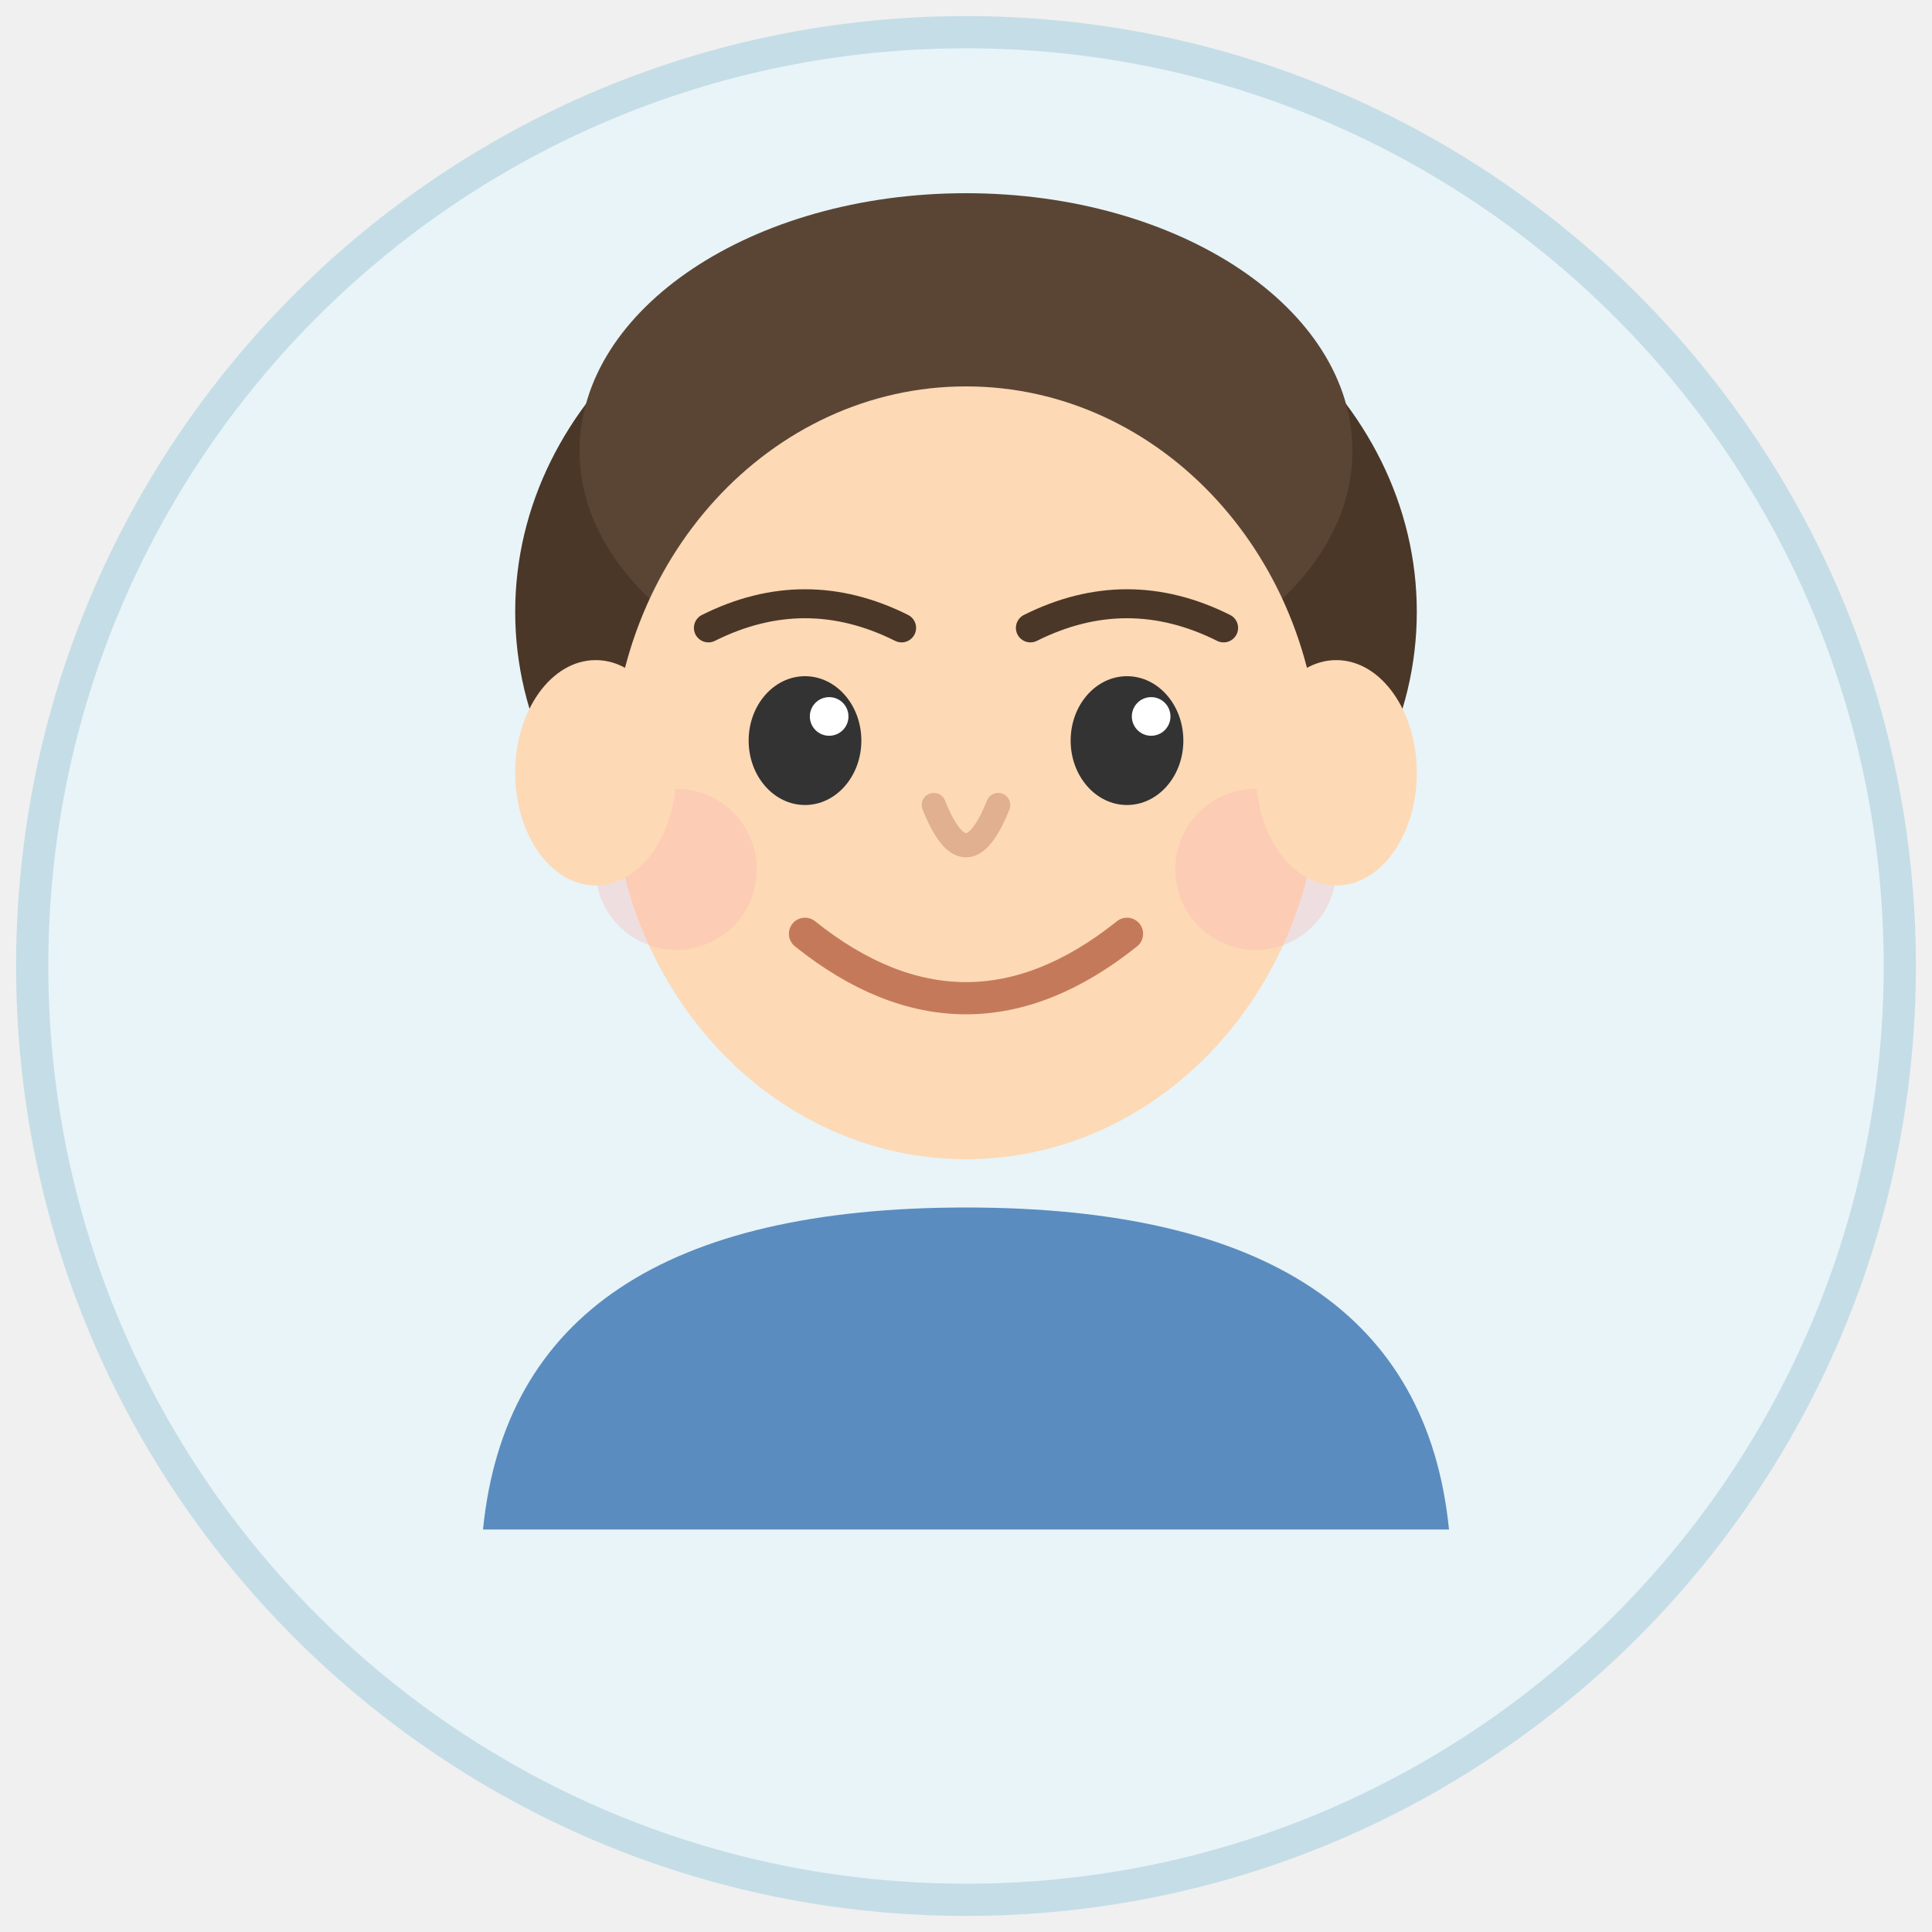
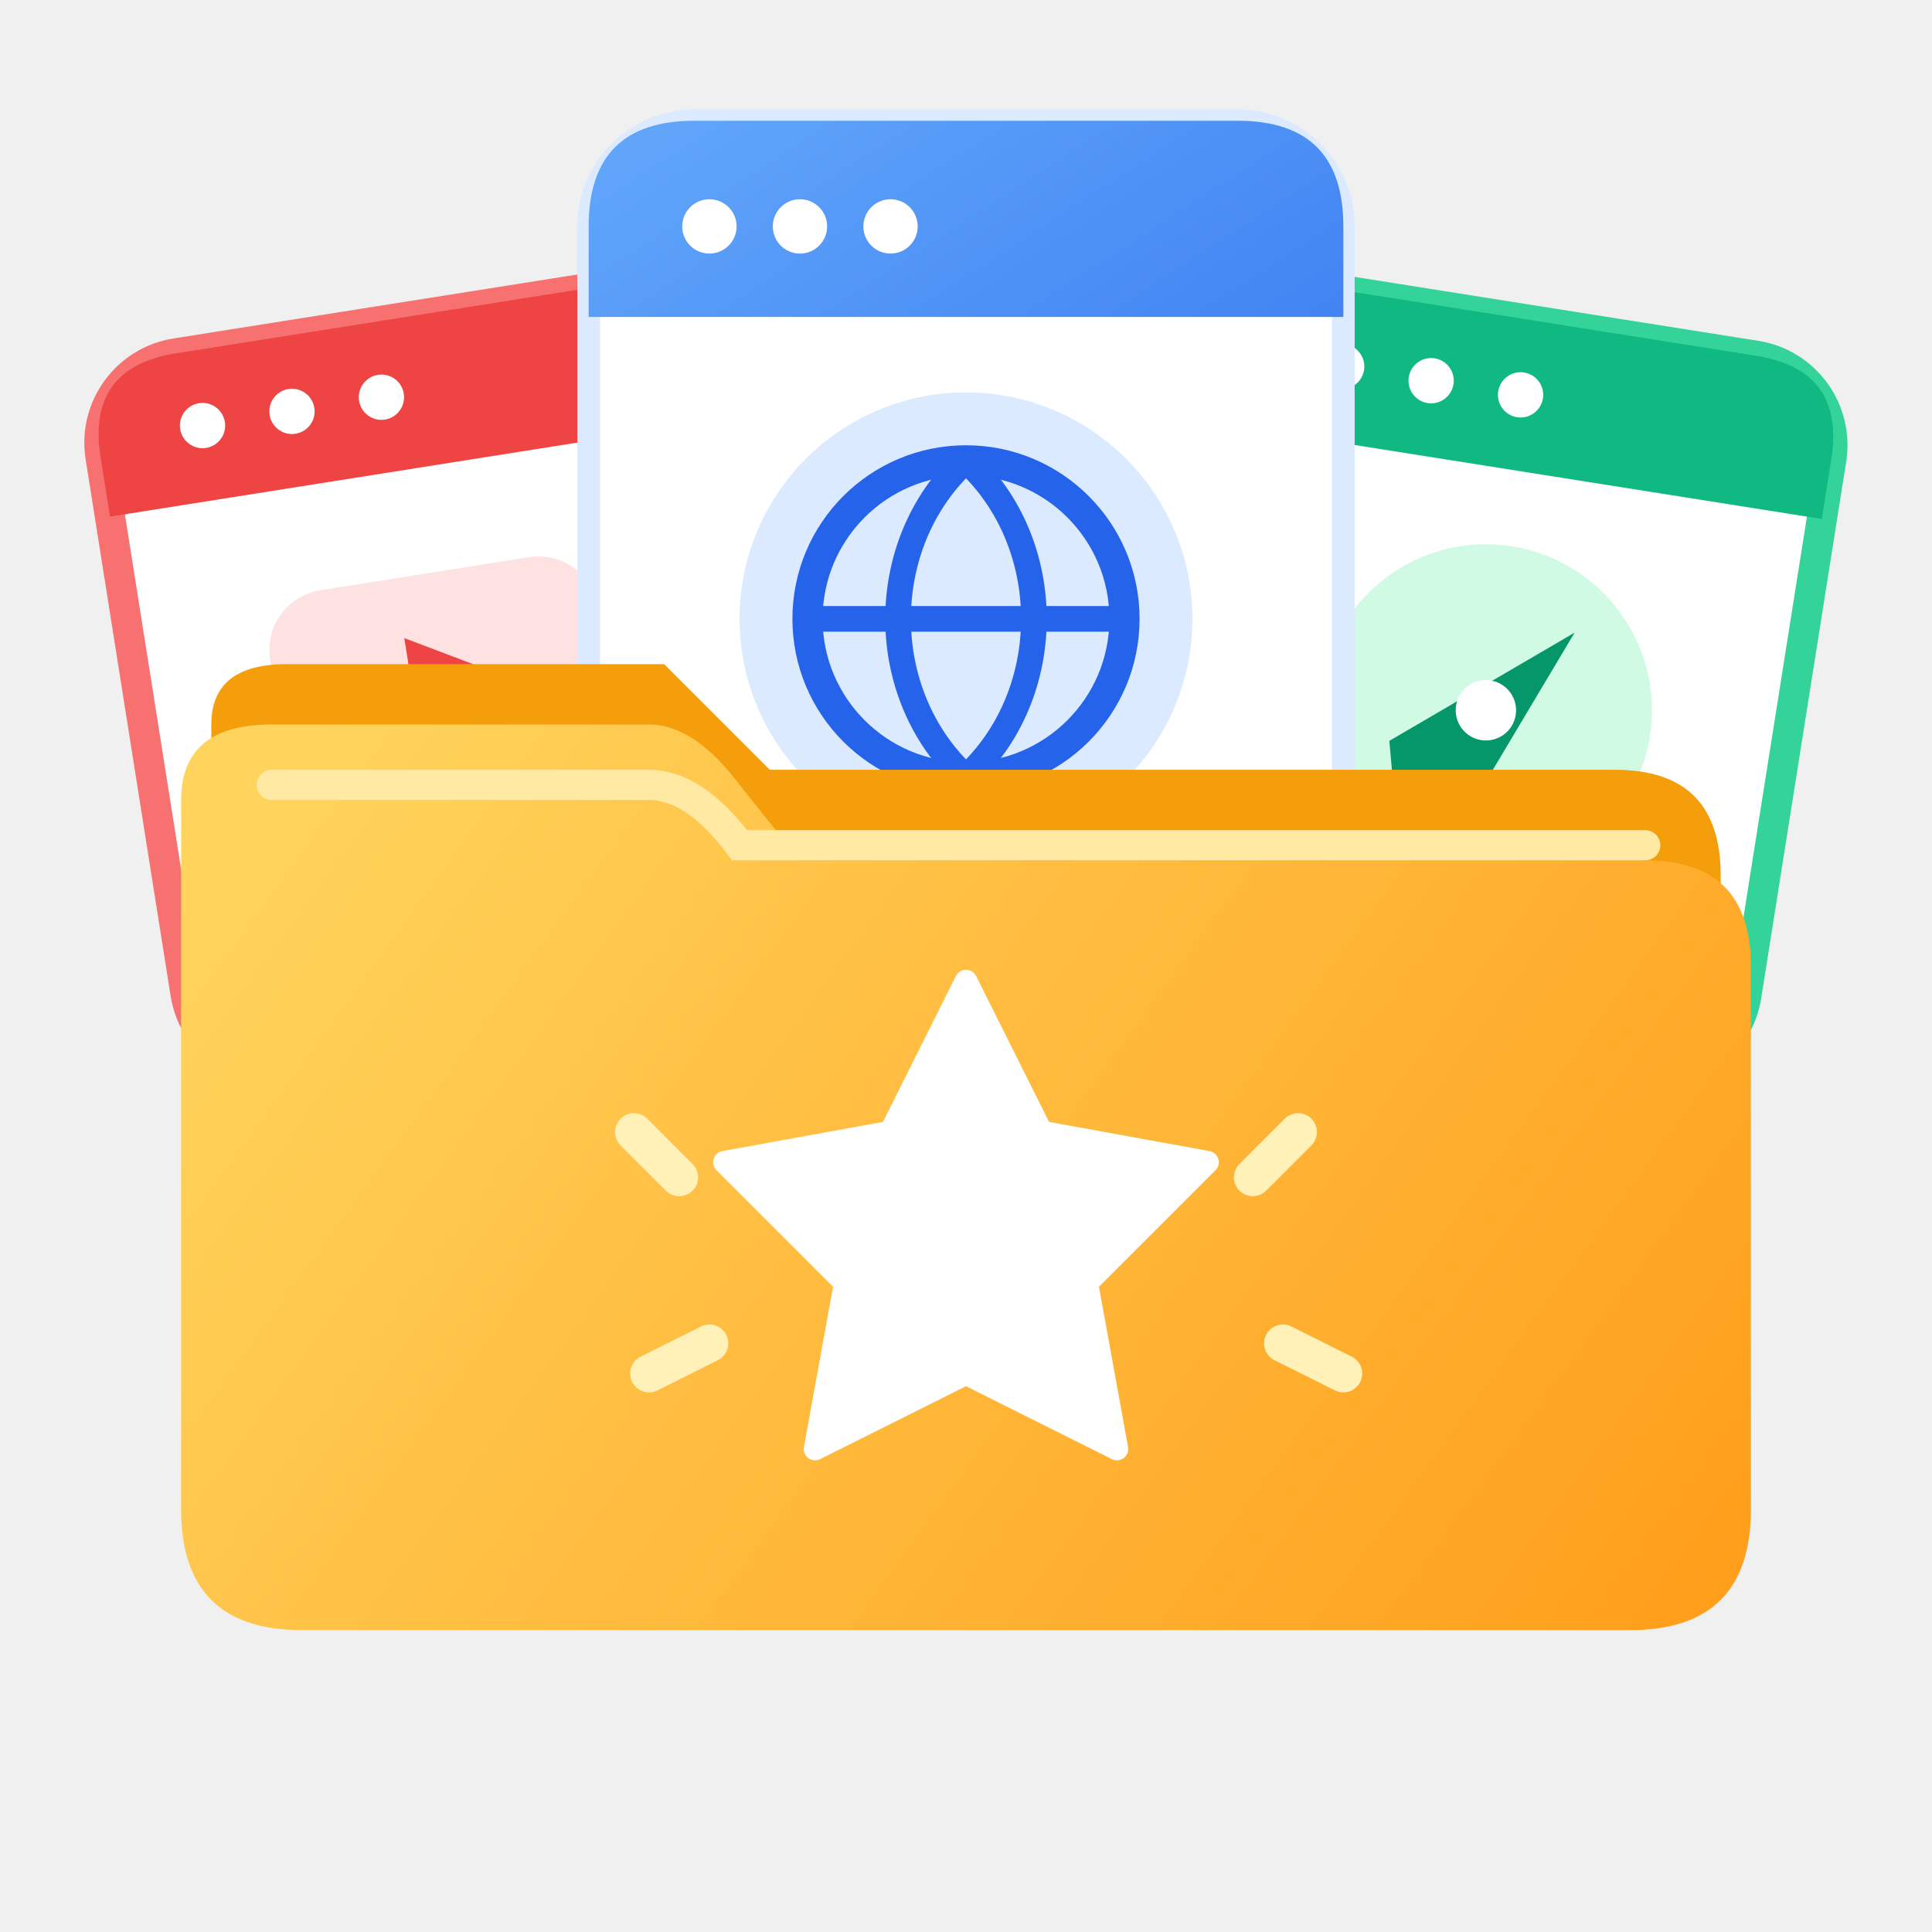
- <svg xmlns="http://www.w3.org/2000/svg" viewBox="0 0 120 120">
-   <circle cx="60" cy="60" r="58" fill="#e8f4f8" stroke="#c5dde6" stroke-width="2" />
-   <ellipse cx="60" cy="38" rx="28" ry="24" fill="#4a3728" />
-   <ellipse cx="60" cy="28" rx="24" ry="16" fill="#5a4535" />
-   <ellipse cx="60" cy="48" rx="22" ry="24" fill="#fdd9b5" />
-   <ellipse cx="50" cy="46" rx="3.5" ry="4" fill="#333" />
-   <ellipse cx="70" cy="46" rx="3.5" ry="4" fill="#333" />
-   <circle cx="51.5" cy="44.5" r="1.2" fill="#fff" />
-   <circle cx="71.5" cy="44.5" r="1.2" fill="#fff" />
-   <path d="M44 39 Q50 36 56 39" fill="none" stroke="#4a3728" stroke-width="1.8" stroke-linecap="round" />
-   <path d="M64 39 Q70 36 76 39" fill="none" stroke="#4a3728" stroke-width="1.8" stroke-linecap="round" />
-   <path d="M58 50 Q60 55 62 50" fill="none" stroke="#e0b090" stroke-width="1.5" stroke-linecap="round" />
-   <path d="M50 58 Q60 66 70 58" fill="none" stroke="#c47a5a" stroke-width="2" stroke-linecap="round" />
-   <circle cx="42" cy="54" r="5" fill="#f8b4b4" opacity="0.35" />
-   <circle cx="78" cy="54" r="5" fill="#f8b4b4" opacity="0.35" />
-   <path d="M30 95 Q32 75 60 75 Q88 75 90 95" fill="#5b8cbf" />
-   <ellipse cx="37" cy="48" rx="5" ry="7" fill="#fdd9b5" />
-   <ellipse cx="83" cy="48" rx="5" ry="7" fill="#fdd9b5" />
+ <svg xmlns="http://www.w3.org/2000/svg" viewBox="0 0 128 128" width="128" height="128" fill="none">
+   <defs>
+     <linearGradient id="folder" x1="20" y1="48" x2="108" y2="112" gradientUnits="userSpaceOnUse">
+       <stop stop-color="#FFD45C" />
+       <stop offset="1" stop-color="#FF9F1C" />
+     </linearGradient>
+     <linearGradient id="blue" x1="45" y1="8" x2="82" y2="65" gradientUnits="userSpaceOnUse">
+       <stop stop-color="#60A5FA" />
+       <stop offset="1" stop-color="#2563EB" />
+     </linearGradient>
+   </defs>
+   <g transform="rotate(-9 35 43)">
+     <rect x="9" y="20" width="40" height="48" rx="6" fill="#fff" stroke="#F87171" stroke-width="2" />
+     <path d="M9 26 Q9 20 15 20 H43 Q49 20 49 26 V30 H9Z" fill="#EF4444" />
+     <circle cx="16" cy="25" r="1.5" fill="#fff" />
+     <circle cx="22" cy="25" r="1.5" fill="#fff" />
+     <circle cx="28" cy="25" r="1.5" fill="#fff" />
+     <rect x="18" y="37" width="22" height="16" rx="4" fill="#FEE2E2" />
+     <path d="M27 41 L27 49 L34 45Z" fill="#EF4444" />
+   </g>
+   <g transform="rotate(9 92 43)">
+     <rect x="79" y="20" width="40" height="48" rx="6" fill="#fff" stroke="#34D399" stroke-width="2" />
+     <path d="M79 26 Q79 20 85 20 H113 Q119 20 119 26 V30 H79Z" fill="#10B981" />
+     <circle cx="86" cy="25" r="1.5" fill="#fff" />
+     <circle cx="92" cy="25" r="1.5" fill="#fff" />
+     <circle cx="98" cy="25" r="1.5" fill="#fff" />
+     <circle cx="99" cy="46" r="11" fill="#D1FAE5" />
+     <path d="M93 49 L104 40 L100 50 L94 53Z" fill="#059669" />
+     <circle cx="99" cy="46" r="2" fill="#fff" />
+   </g>
+   <rect x="39" y="8" width="50" height="60" rx="7" fill="#fff" stroke="#DBEAFE" stroke-width="1.5" />
+   <path d="M39 15 Q39 8 46 8 H82 Q89 8 89 15 V21 H39Z" fill="url(#blue)" />
+   <circle cx="47" cy="15" r="1.8" fill="#fff" />
+   <circle cx="53" cy="15" r="1.8" fill="#fff" />
+   <circle cx="59" cy="15" r="1.8" fill="#fff" />
+   <circle cx="64" cy="41" r="15" fill="#DBEAFE" />
+   <circle cx="64" cy="41" r="10.5" stroke="#2563EB" stroke-width="2" />
+   <path d="M53.8 41 H74.2 M64 30.5            C58 36 58 46 64 51.5            C70 46 70 36 64 30.5" stroke="#2563EB" stroke-width="1.7" stroke-linecap="round" />
+   <path d="M14 48 Q14 44 19 44 H44            L51 51 H107 Q114 51 114 58            V99 Q114 106 107 106 H21            Q14 106 14 99Z" fill="#F59E0B" />
+   <path d="M12 53 Q12 48 18 48 H43            Q46 48 49 52 L53 57 H109            Q116 57 116 64 V100            Q116 108 108 108 H20            Q12 108 12 100Z" fill="url(#folder)" />
+   <path d="M18 52 H43 Q46 52 49 56 H109" stroke="#FFE9A3" stroke-width="2" stroke-linecap="round" />
+   <path d="M64 65            L69 75 L80 77            L72 85 L74 96            L64 91 L54 96            L56 85 L48 77            L59 75 Z" fill="#fff" stroke="#fff" stroke-width="1.5" stroke-linejoin="round" />
+   <path d="M42 75 L45 78 M86 75 L83 78            M43 91 L47 89 M85 89 L89 91" stroke="#FFF1B8" stroke-width="2.5" stroke-linecap="round" />
</svg>
